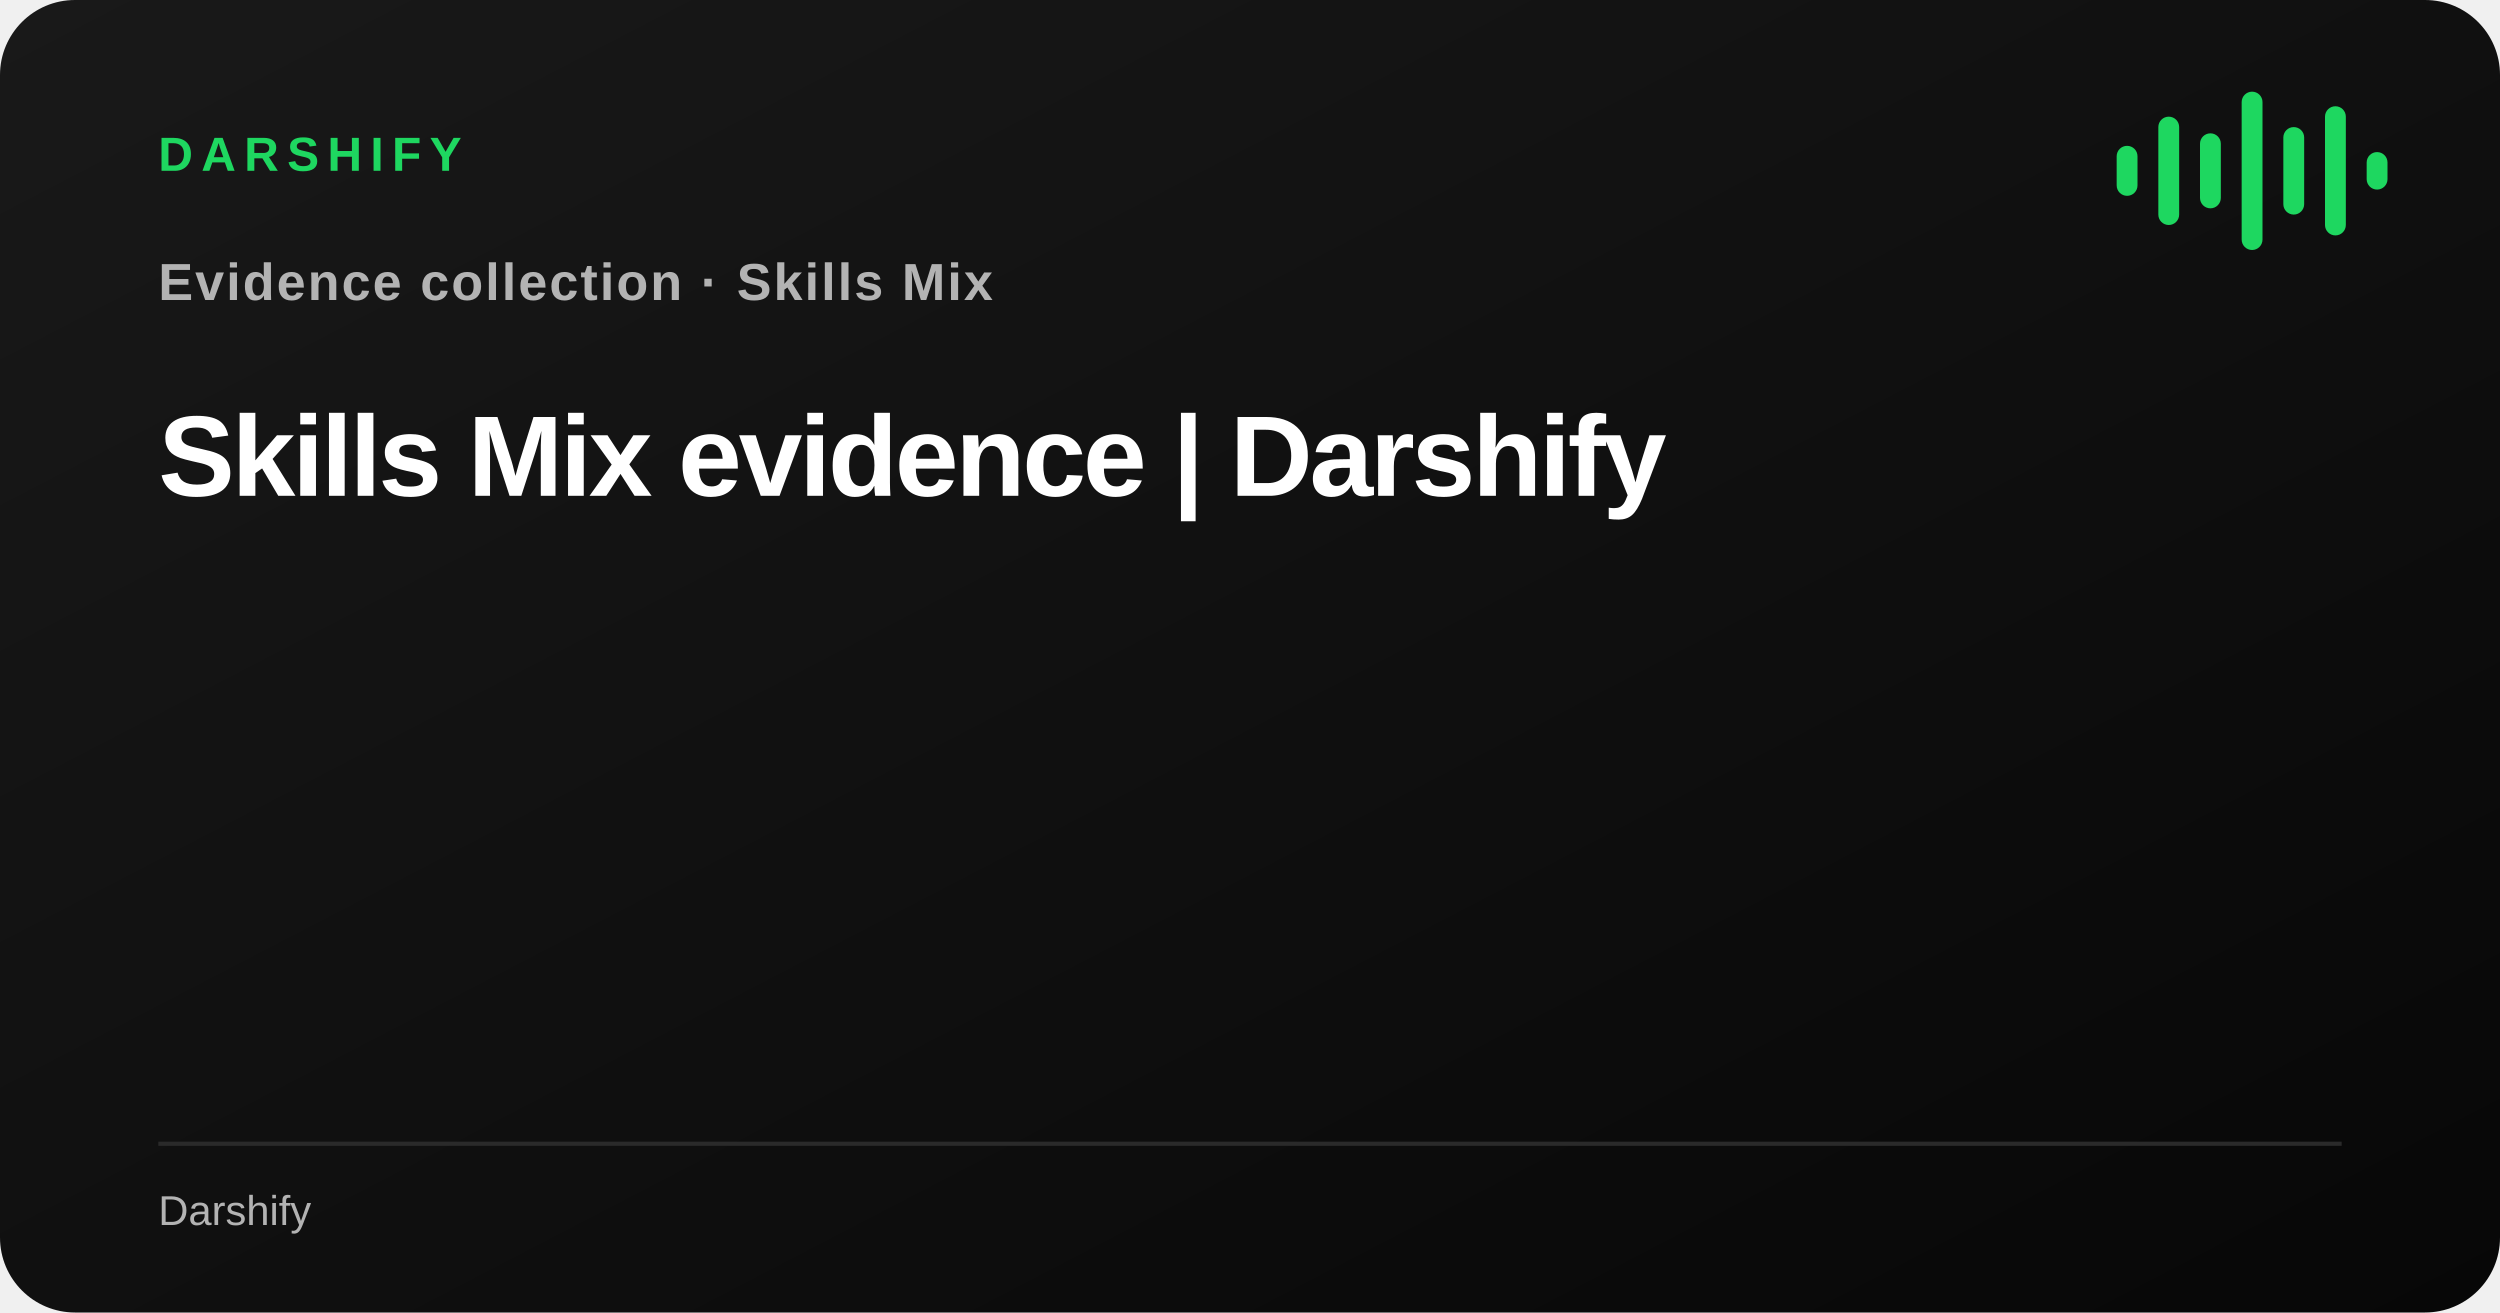
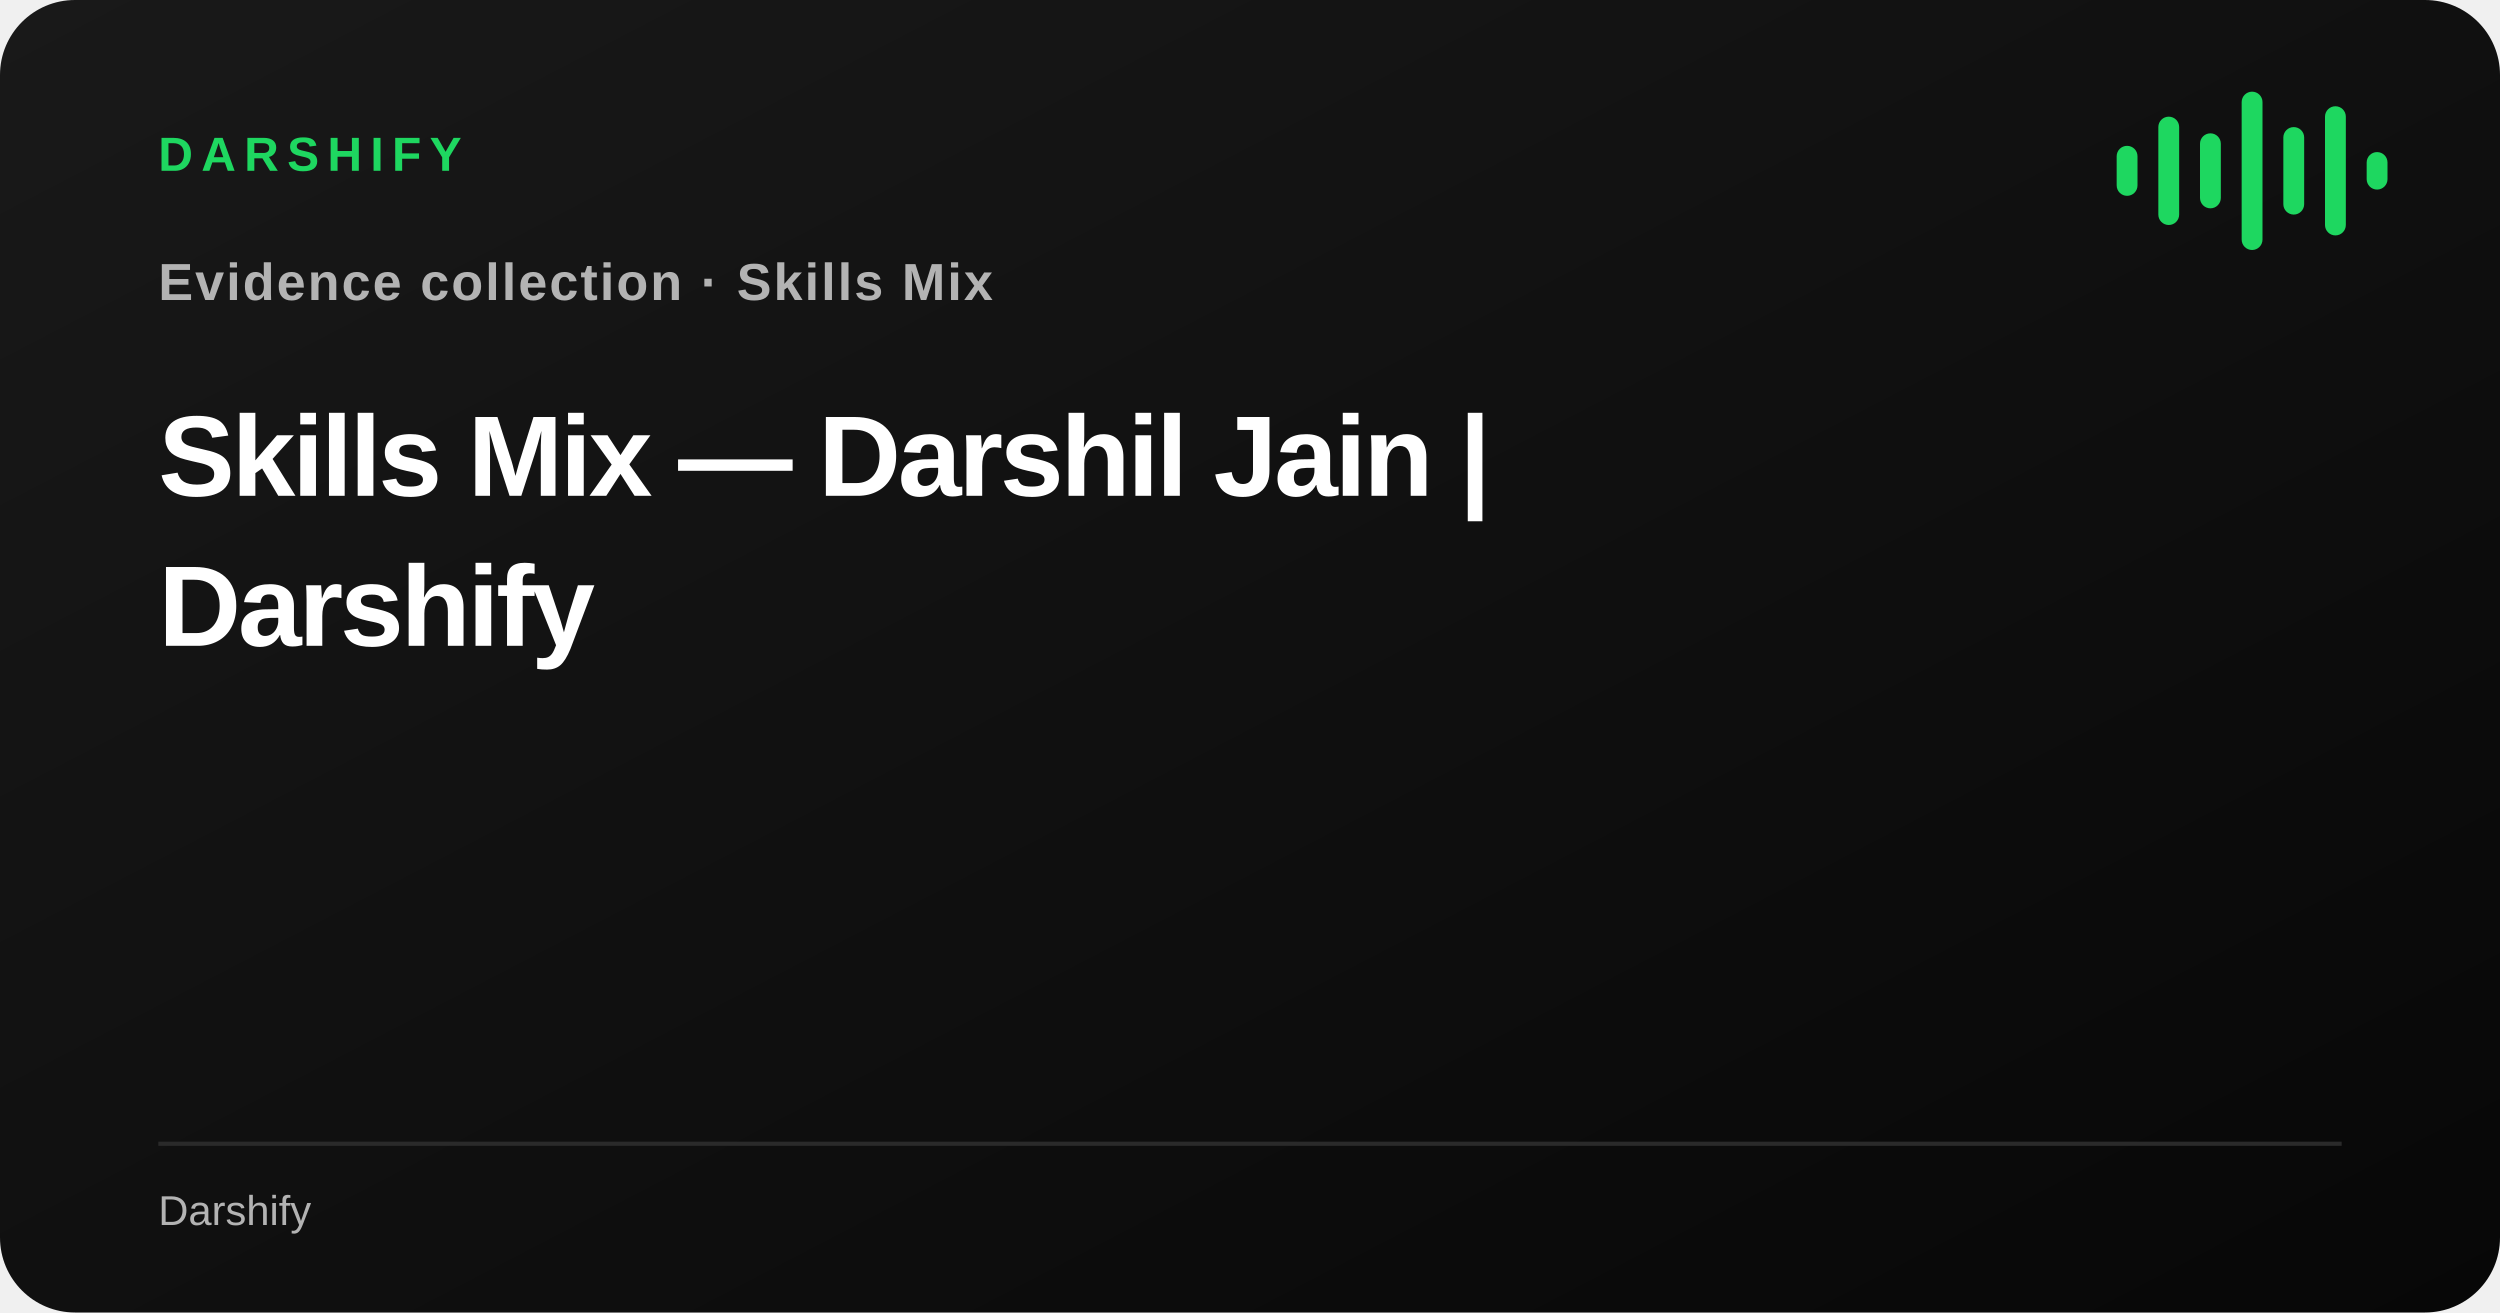
- <svg xmlns="http://www.w3.org/2000/svg" viewBox="0 0 1200 630" width="1200" height="630" role="img" aria-label="Skills Mix evidence | Darshify" data-route-id="collection:skills">
+ <svg xmlns="http://www.w3.org/2000/svg" viewBox="0 0 1200 630" width="1200" height="630" role="img" aria-label="Skills Mix — Darshil Jain | Darshify" data-route-id="collection:skills">
  <defs>
    <linearGradient id="surface" x1="0" y1="0" x2="1" y2="1">
      <stop offset="0" stop-color="#191919" />
      <stop offset="1" stop-color="#070707" />
    </linearGradient>
    <radialGradient id="glow" cx="0" cy="0" r="1" gradientTransform="translate(1030 86) rotate(135) scale(420)">
      <stop stop-color="#1ed760" stop-opacity=".38" />
      <stop offset="1" stop-color="#1ed760" stop-opacity="0" />
    </radialGradient>
  </defs>
  <rect width="1200" height="630" rx="36" fill="url(#surface)" />
  <rect width="1200" height="630" rx="36" fill="url(#glow)" />
  <g data-motif="proof-wave" aria-label="Evidence signal">
    <rect x="1016" y="70" width="10" height="24" rx="5" fill="#1ed760" />
    <rect x="1036" y="56" width="10" height="52" rx="5" fill="#1ed760" />
    <rect x="1056" y="64" width="10" height="36" rx="5" fill="#1ed760" />
    <rect x="1076" y="44" width="10" height="76" rx="5" fill="#1ed760" />
    <rect x="1096" y="61" width="10" height="42" rx="5" fill="#1ed760" />
    <rect x="1116" y="51" width="10" height="62" rx="5" fill="#1ed760" />
    <rect x="1136" y="73" width="10" height="18" rx="5" fill="#1ed760" />
  </g>
  <text x="76" y="82" fill="#1ed760" font-family="Arial, Helvetica, sans-serif" font-size="23" font-weight="700" letter-spacing="4">DARSHIFY</text>
  <text x="76" y="144" fill="#b3b3b3" font-family="Arial, Helvetica, sans-serif" font-size="25" font-weight="600" letter-spacing="1">Evidence collection · Skills Mix</text>
  <text fill="#ffffff" font-family="Arial, Helvetica, sans-serif" font-size="55" font-weight="800" letter-spacing="-1.5">
-     <tspan x="76" y="238">Skills Mix evidence | Darshify</tspan>
+     <tspan x="76" y="238">Skills Mix — Darshil Jain |</tspan>
+     <tspan x="76" y="310">Darshify</tspan>
  </text>
  <rect x="76" y="548" width="1048" height="2" fill="#2a2a2a" />
  <text x="76" y="588" fill="#b3b3b3" font-family="Arial, Helvetica, sans-serif" font-size="20">Darshify</text>
</svg>
